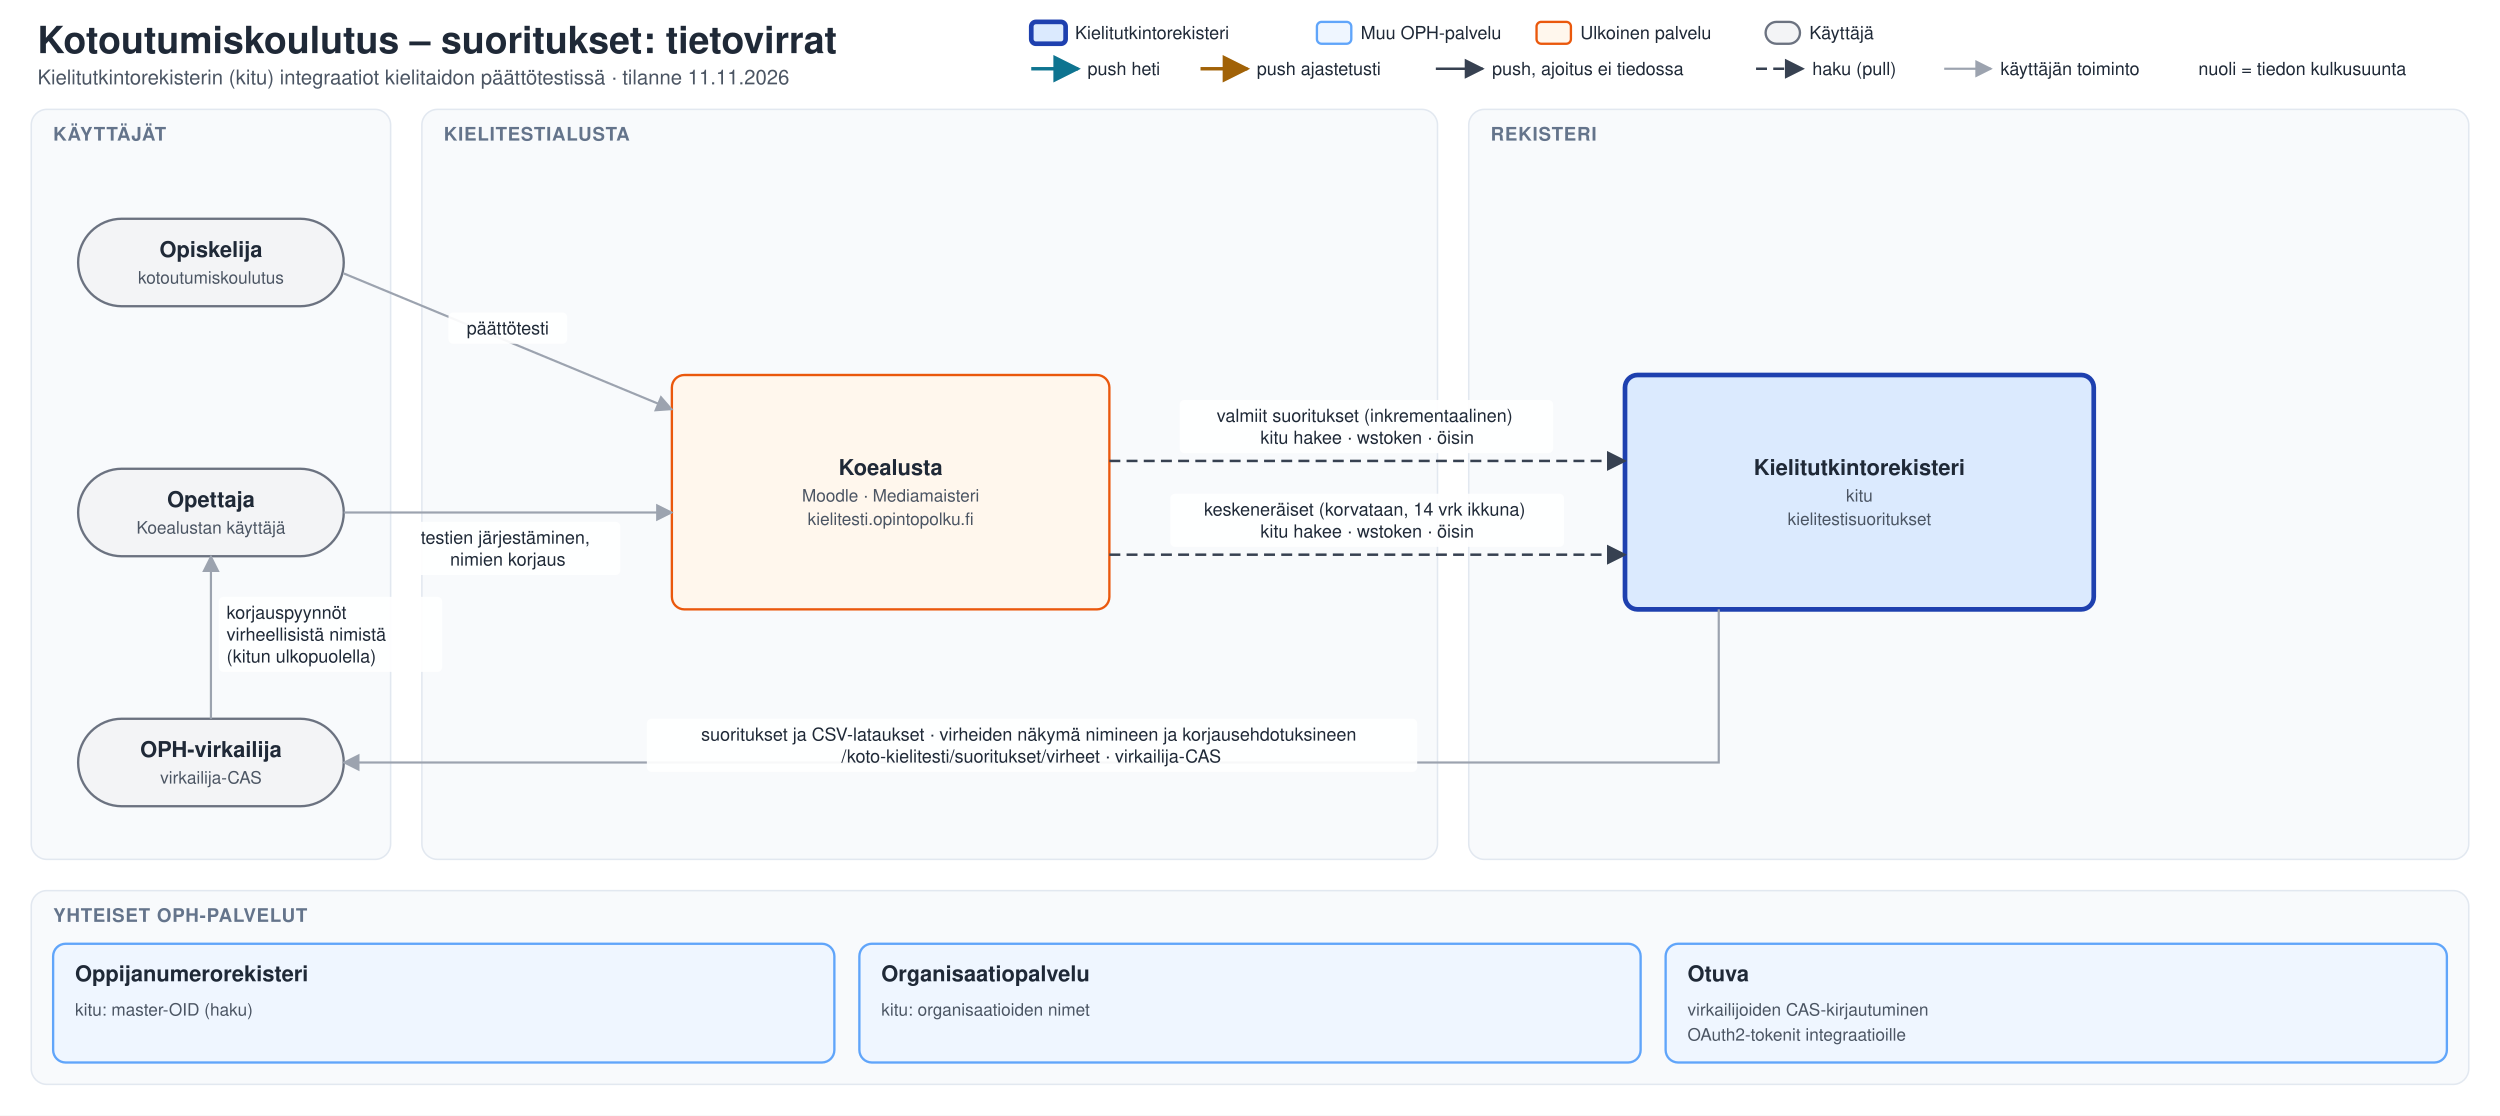
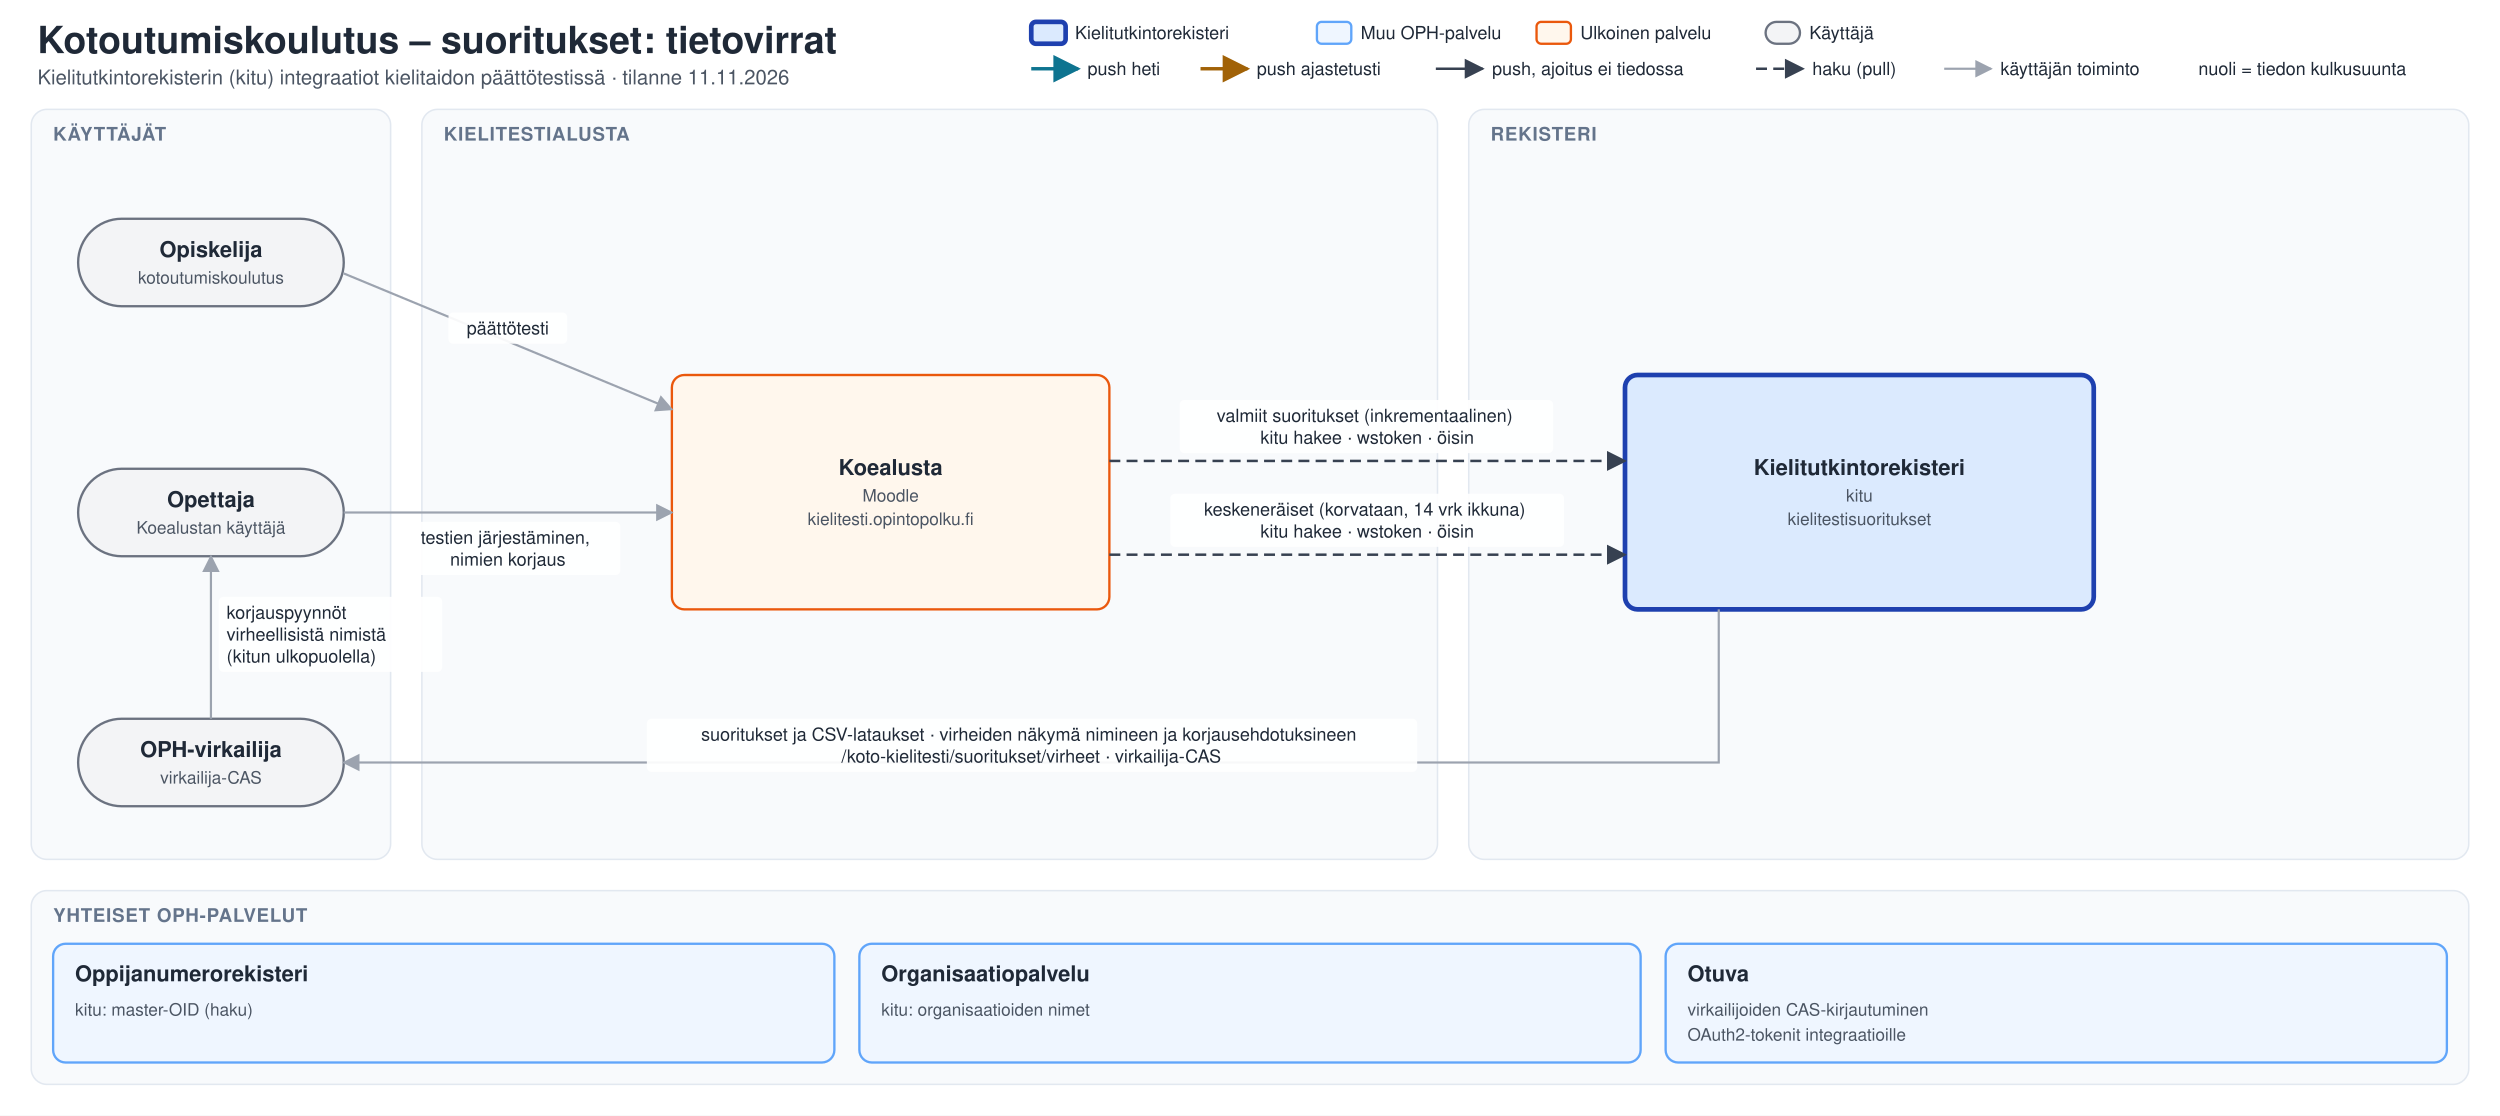
<svg xmlns="http://www.w3.org/2000/svg" width="1600" height="714" viewBox="0 0 1600 714">
  <defs>
    <style>
    text { font-family: Helvetica, Arial, sans-serif; fill: #1f2937; }
    .tausta { fill: #ffffff; }
    .otsikko { font-size: 24px; font-weight: bold; }
    .alaotsikko { font-size: 13px; fill: #4b5563; }
    .kaista { fill: #f8fafc; stroke: #e2e8f0; stroke-width: 1; }
    .kaistan-nimi { font-size: 12px; font-weight: bold; fill: #64748b; letter-spacing: 0.5px; }
    .laatikko rect { stroke-width: 1.5; }
    .nimi { font-size: 14px; font-weight: bold; }
    .lisatieto { font-size: 11px; fill: #4b5563; }
    .kitu rect { fill: #dbeafe; stroke: #1e40af; stroke-width: 3; }
    .kios rect { fill: #ede9fe; stroke: #6d28d9; stroke-width: 2.5; }
    .oph rect { fill: #eff6ff; stroke: #60a5fa; }
    .ulkoinen rect { fill: #fff7ed; stroke: #ea580c; }
    .infra rect { fill: #f0fdf4; stroke: #16a34a; }
    .toimija rect { fill: #f3f4f6; stroke: #6b7280; }
    .ryhma { fill: #f5f9ff; stroke: #60a5fa; stroke-width: 1.5; stroke-dasharray: 4 3; }
    .ryhman-nimi { font-size: 14px; font-weight: bold; fill: #1e3a8a; }
    .nuoli path { fill: none; stroke: #374151; stroke-width: 1.6; }
    .heti path { stroke: #0e7490; stroke-width: 2.2; }
    .ajastettu path { stroke: #a16207; stroke-width: 2.2; }
    .pull path { stroke-dasharray: 7 4; }
    .kayttaja path { stroke: #9ca3af; stroke-width: 1.4; }
    .nuolen-teksti rect { fill: #ffffff; fill-opacity: 0.92; }
    .nuolen-teksti text { font-size: 11.5px; }
    .ei-kaytossa { opacity: 0.5; }
    .selite { font-size: 11.5px; }
    </style>
    <marker id="karki-heti" viewBox="0 0 10 10" refX="9" refY="5" markerWidth="8" markerHeight="8" orient="auto-start-reverse">
      <path d="M 0,0 L 10,5 L 0,10 z" fill="#0e7490" />
    </marker>
    <marker id="karki-ajastettu" viewBox="0 0 10 10" refX="9" refY="5" markerWidth="8" markerHeight="8" orient="auto-start-reverse">
      <path d="M 0,0 L 10,5 L 0,10 z" fill="#a16207" />
    </marker>
    <marker id="karki-push" viewBox="0 0 10 10" refX="9" refY="5" markerWidth="8" markerHeight="8" orient="auto-start-reverse">
      <path d="M 0,0 L 10,5 L 0,10 z" fill="#374151" />
    </marker>
    <marker id="karki-pull" viewBox="0 0 10 10" refX="9" refY="5" markerWidth="8" markerHeight="8" orient="auto-start-reverse">
      <path d="M 0,0 L 10,5 L 0,10 z" fill="#374151" />
    </marker>
    <marker id="karki-kayttaja" viewBox="0 0 10 10" refX="9" refY="5" markerWidth="8" markerHeight="8" orient="auto-start-reverse">
      <path d="M 0,0 L 10,5 L 0,10 z" fill="#9ca3af" />
    </marker>
  </defs>
  <rect class="tausta" x="0" y="0" width="1600" height="714" />
  <g id="otsikko">
    <text class="otsikko" x="24" y="34">Kotoutumiskoulutus – suoritukset: tietovirrat</text>
    <text class="alaotsikko" x="24" y="54">Kielitutkintorekisterin (kitu) integraatiot kielitaidon päättötestissä · tilanne 11.11.2026</text>
  </g>
  <g id="selite">
    <g class="laatikko kitu">
      <rect x="660" y="14" width="22" height="14" rx="3" />
    </g>
    <text class="selite" x="688" y="25">Kielitutkintorekisteri</text>
    <g class="laatikko oph">
      <rect x="842.825" y="14" width="22" height="14" rx="3" />
    </g>
    <text class="selite" x="870.825" y="25">Muu OPH-palvelu</text>
    <g class="laatikko ulkoinen">
      <rect x="983.388" y="14" width="22" height="14" rx="3" />
    </g>
    <text class="selite" x="1011.388" y="25">Ulkoinen palvelu</text>
    <g class="laatikko toimija">
      <rect x="1129.988" y="14" width="22" height="14" rx="7" />
    </g>
    <text class="selite" x="1157.988" y="25">Käyttäjä</text>
    <g class="nuoli heti">
      <path d="M 660,44 L 690,44" marker-end="url(#karki-heti)" />
    </g>
    <text class="selite" x="696" y="48">push heti</text>
    <g class="nuoli ajastettu">
      <path d="M 768.337,44 L 798.337,44" marker-end="url(#karki-ajastettu)" />
    </g>
    <text class="selite" x="804.337" y="48">push ajastetusti</text>
    <g class="nuoli push">
      <path d="M 918.938,44 L 948.938,44" marker-end="url(#karki-push)" />
    </g>
    <text class="selite" x="954.938" y="48">push, ajoitus ei tiedossa</text>
    <g class="nuoli pull">
      <path d="M 1123.875,44 L 1153.875,44" marker-end="url(#karki-pull)" />
    </g>
    <text class="selite" x="1159.875" y="48">haku (pull)</text>
    <g class="nuoli kayttaja">
      <path d="M 1244.287,44 L 1274.287,44" marker-end="url(#karki-kayttaja)" />
    </g>
    <text class="selite" x="1280.287" y="48">käyttäjän toiminto</text>
    <text class="selite" x="1406.962" y="48">nuoli = tiedon kulkusuunta</text>
  </g>
  <g id="kaista-toimijat">
    <rect class="kaista" x="20" y="70" width="230" height="480" rx="10" />
    <text class="kaistan-nimi" x="34" y="90">KÄYTTÄJÄT</text>
  </g>
  <g id="kaista-kielitestialusta">
    <rect class="kaista" x="270" y="70" width="650" height="480" rx="10" />
    <text class="kaistan-nimi" x="284" y="90">KIELITESTIALUSTA</text>
  </g>
  <g id="kaista-rekisteri">
    <rect class="kaista" x="940" y="70" width="640" height="480" rx="10" />
    <text class="kaistan-nimi" x="954" y="90">REKISTERI</text>
  </g>
  <g id="opiskelija" class="laatikko toimija">
    <rect x="50" y="140" width="170" height="56" rx="28" />
    <text class="nimi" x="135" y="164.5" text-anchor="middle">Opiskelija</text>
    <text class="lisatieto" x="135" y="181.5" text-anchor="middle">kotoutumiskoulutus</text>
  </g>
  <g id="opettaja" class="laatikko toimija">
    <rect x="50" y="300" width="170" height="56" rx="28" />
    <text class="nimi" x="135" y="324.5" text-anchor="middle">Opettaja</text>
    <text class="lisatieto" x="135" y="341.5" text-anchor="middle">Koealustan käyttäjä</text>
  </g>
  <g id="virkailija" class="laatikko toimija">
    <rect x="50" y="460" width="170" height="56" rx="28" />
    <text class="nimi" x="135" y="484.5" text-anchor="middle">OPH-virkailija</text>
    <text class="lisatieto" x="135" y="501.5" text-anchor="middle">virkailija-CAS</text>
  </g>
  <g id="koealusta" class="laatikko ulkoinen">
    <rect x="430" y="240" width="280" height="150" rx="8" />
    <text class="nimi" x="570" y="304" text-anchor="middle">Koealusta</text>
-     <text class="lisatieto" x="570" y="321" text-anchor="middle">Moodle · Mediamaisteri</text>
+     <text class="lisatieto" x="570" y="321" text-anchor="middle">Moodle</text>
    <text class="lisatieto" x="570" y="336" text-anchor="middle">kielitesti.opintopolku.fi</text>
  </g>
  <g id="kitu" class="laatikko kitu">
    <rect x="1040" y="240" width="300" height="150" rx="8" />
    <text class="nimi" x="1190" y="304" text-anchor="middle">Kielitutkintorekisteri</text>
    <text class="lisatieto" x="1190" y="321" text-anchor="middle">kitu</text>
    <text class="lisatieto" x="1190" y="336" text-anchor="middle">kielitestisuoritukset</text>
  </g>
  <g id="opiskelija-koealusta" class="nuoli kayttaja">
    <path d="M 220,175 L 430,262" marker-end="url(#karki-kayttaja)" />
    <g class="nuolen-teksti">
      <rect x="287" y="200" width="76" height="20" rx="3" />
      <text x="325" y="214" text-anchor="middle">
        <tspan x="325" y="214">päättötesti</tspan>
      </text>
    </g>
  </g>
  <g id="opettaja-koealusta" class="nuoli kayttaja">
    <path d="M 220,328 L 430,328" marker-end="url(#karki-kayttaja)" />
    <g class="nuolen-teksti">
      <rect x="254" y="334" width="143" height="34" rx="3" />
      <text x="325" y="348" text-anchor="middle">
        <tspan x="325" y="348">testien järjestäminen,</tspan>
        <tspan x="325" y="362">nimien korjaus</tspan>
      </text>
    </g>
  </g>
  <g id="virkailija-opettaja" class="nuoli kayttaja">
    <path d="M 135,460 L 135,356" marker-end="url(#karki-kayttaja)" />
    <g class="nuolen-teksti">
      <rect x="140" y="382" width="143" height="48" rx="3" />
      <text x="145" y="396" text-anchor="start">
        <tspan x="145" y="396">korjauspyynnöt</tspan>
        <tspan x="145" y="410">virheellisistä nimistä</tspan>
        <tspan x="145" y="424">(kitun ulkopuolella)</tspan>
      </text>
    </g>
  </g>
  <g id="kitu-hakee-valmiit" class="nuoli pull">
    <path d="M 710,295 L 1040,295" marker-end="url(#karki-pull)" />
    <g class="nuolen-teksti">
      <rect x="755" y="256" width="239" height="34" rx="3" />
      <text x="875" y="270" text-anchor="middle">
        <tspan x="875" y="270">valmiit suoritukset (inkrementaalinen)</tspan>
        <tspan x="875" y="284">kitu hakee · wstoken · öisin</tspan>
      </text>
    </g>
  </g>
  <g id="kitu-hakee-keskeneraiset" class="nuoli pull">
    <path d="M 710,355 L 1040,355" marker-end="url(#karki-pull)" />
    <g class="nuolen-teksti">
      <rect x="749" y="316" width="252" height="34" rx="3" />
      <text x="875" y="330" text-anchor="middle">
        <tspan x="875" y="330">keskeneräiset (korvataan, 14 vrk ikkuna)</tspan>
        <tspan x="875" y="344">kitu hakee · wstoken · öisin</tspan>
      </text>
    </g>
  </g>
  <g id="kitu-virkailija" class="nuoli kayttaja">
    <path d="M 1100,390 L 1100,488 L 220,488" marker-end="url(#karki-kayttaja)" />
    <g class="nuolen-teksti">
      <rect x="414" y="460" width="493" height="34" rx="3" />
      <text x="660" y="474" text-anchor="middle">
        <tspan x="660" y="474">suoritukset ja CSV-lataukset · virheiden näkymä nimineen ja korjausehdotuksineen</tspan>
        <tspan x="660" y="488">/koto-kielitesti/suoritukset/virheet · virkailija-CAS</tspan>
      </text>
    </g>
  </g>
  <g id="kaista-yhteiset">
    <rect class="kaista" x="20" y="570" width="1560" height="124" rx="10" />
    <text class="kaistan-nimi" x="34" y="590">YHTEISET OPH-PALVELUT</text>
  </g>
  <g id="onr" class="laatikko oph">
    <rect x="34.0" y="604" width="500" height="76" rx="8" />
    <text class="nimi" x="48.0" y="628">Oppijanumerorekisteri</text>
    <text class="lisatieto" x="48.0" y="650">kitu: master-OID (haku)</text>
  </g>
  <g id="organisaatiopalvelu" class="laatikko oph">
    <rect x="550.0" y="604" width="500" height="76" rx="8" />
    <text class="nimi" x="564.0" y="628">Organisaatiopalvelu</text>
    <text class="lisatieto" x="564.0" y="650">kitu: organisaatioiden nimet</text>
  </g>
  <g id="otuva" class="laatikko oph">
    <rect x="1066.0" y="604" width="500" height="76" rx="8" />
    <text class="nimi" x="1080.0" y="628">Otuva</text>
    <text class="lisatieto" x="1080.0" y="650">virkailijoiden CAS-kirjautuminen</text>
    <text class="lisatieto" x="1080.0" y="666">OAuth2-tokenit integraatioille</text>
  </g>
</svg>
